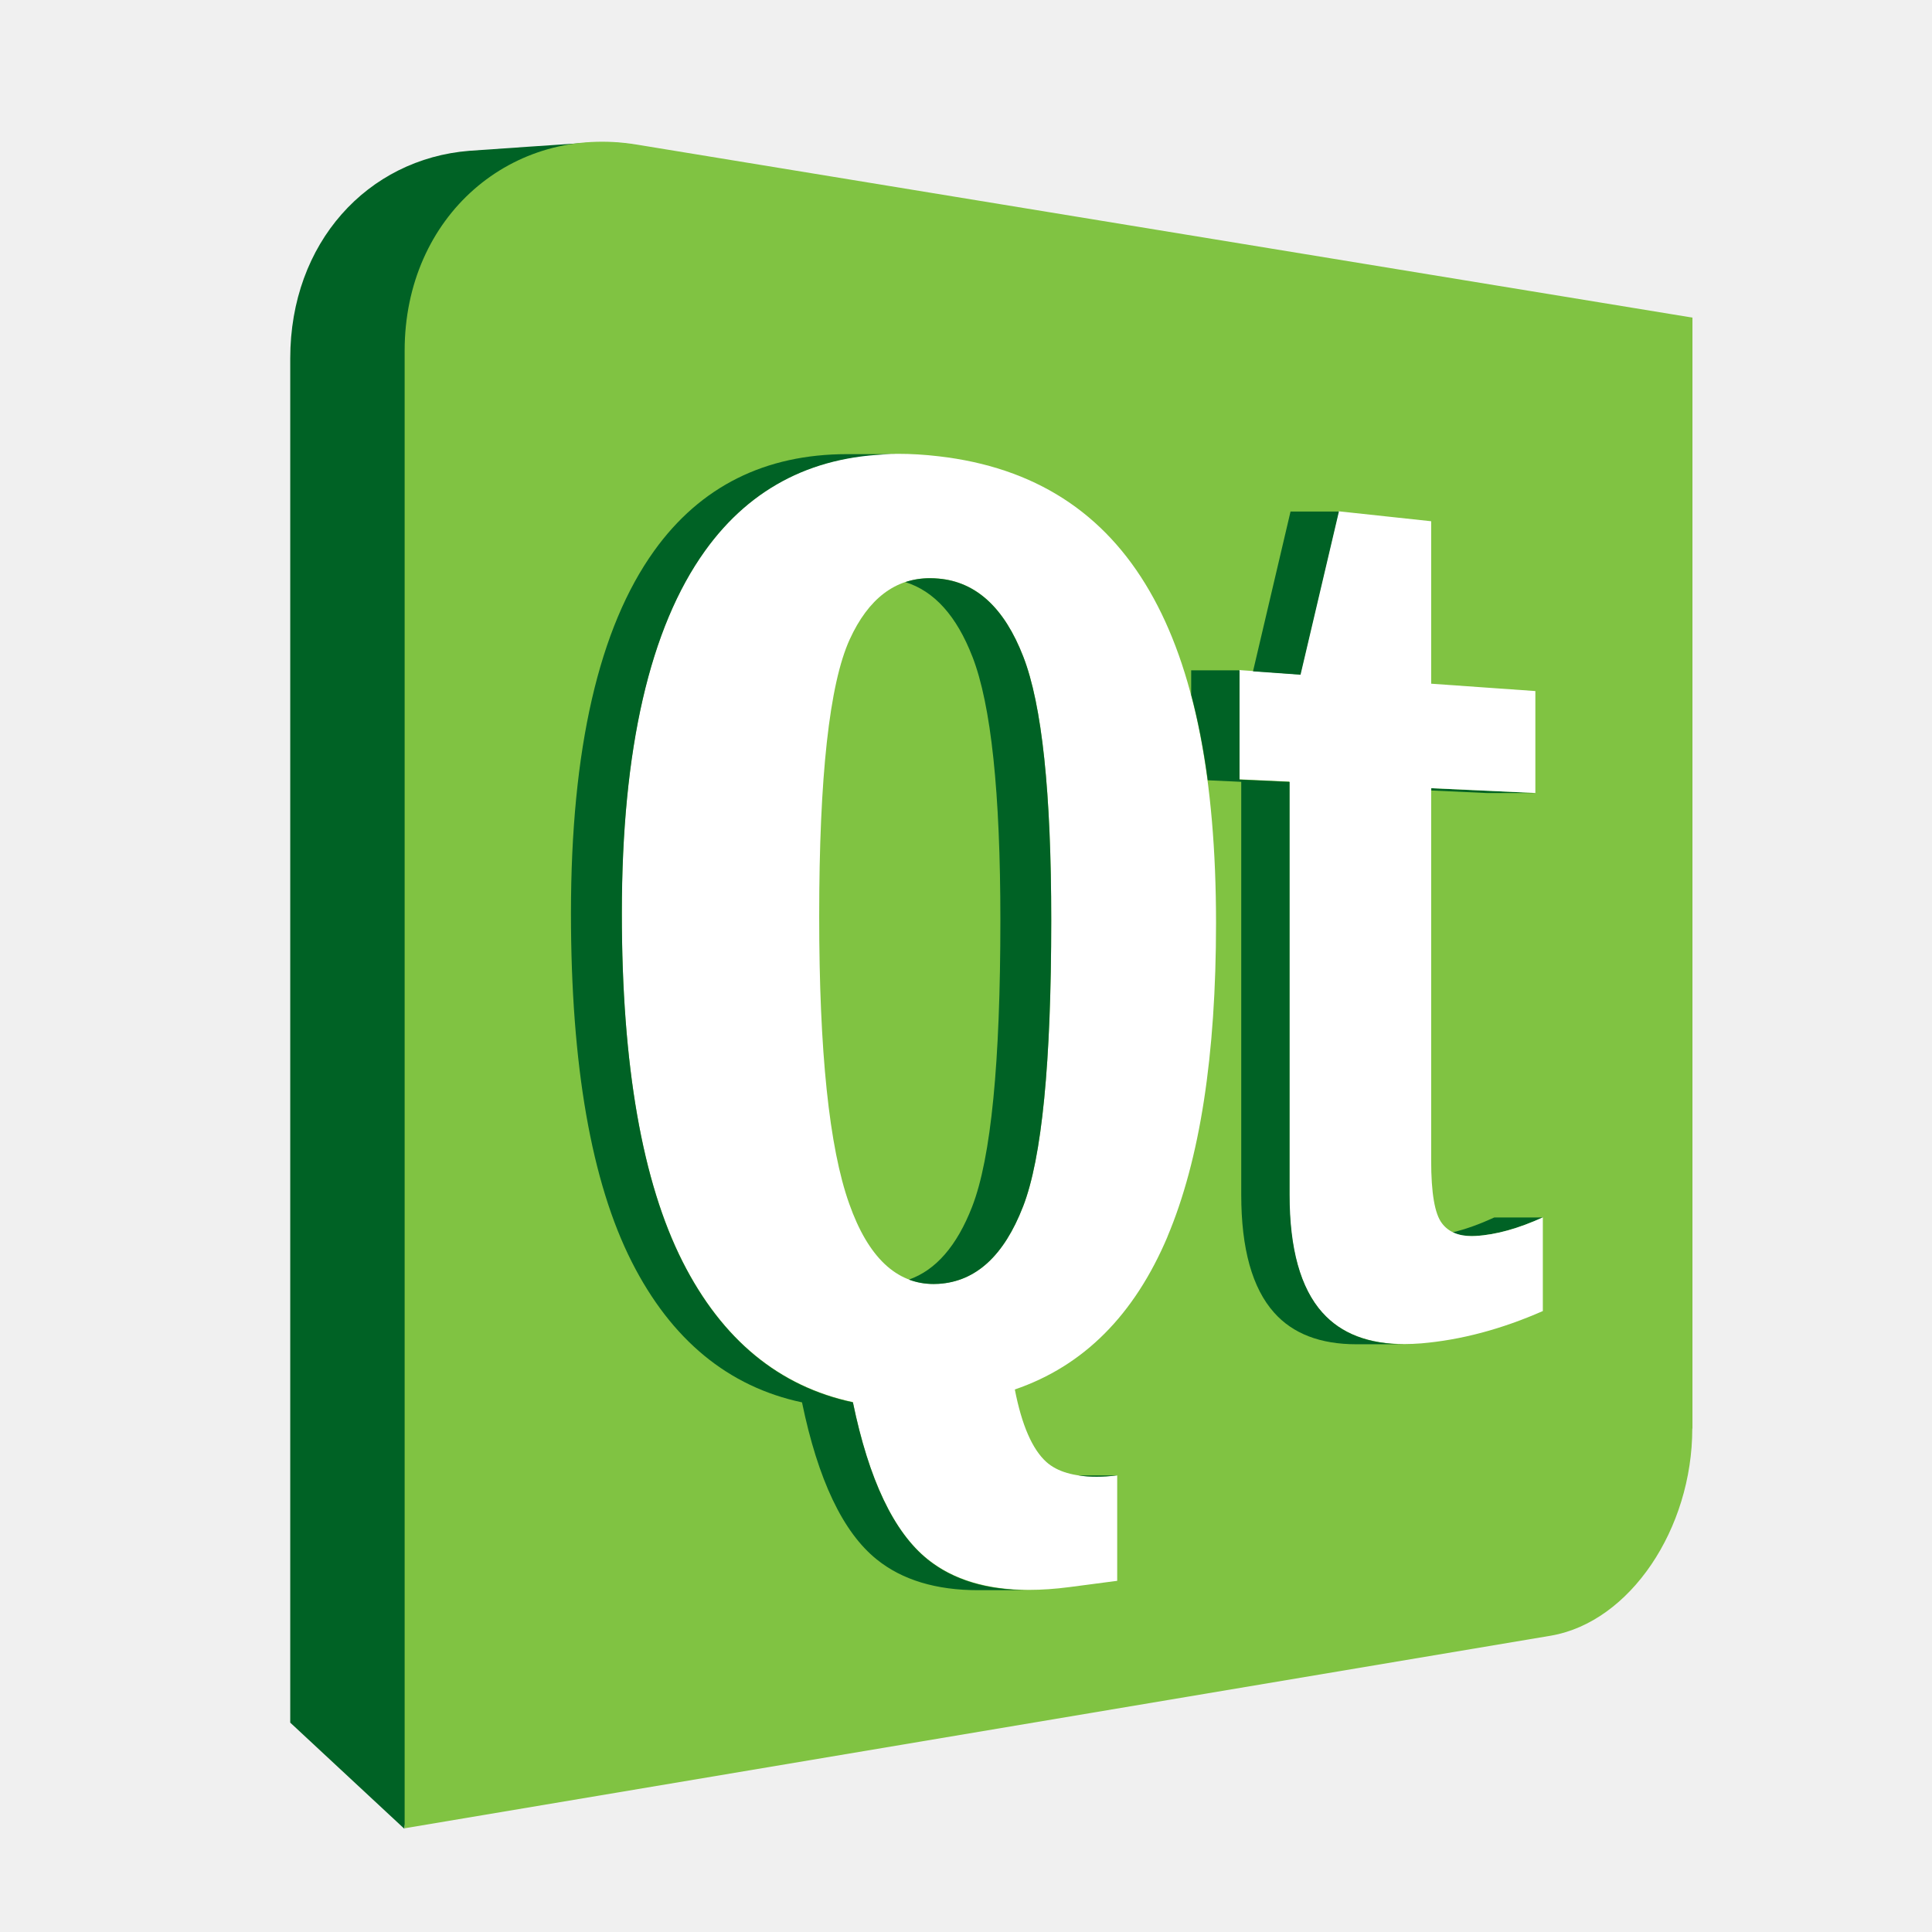
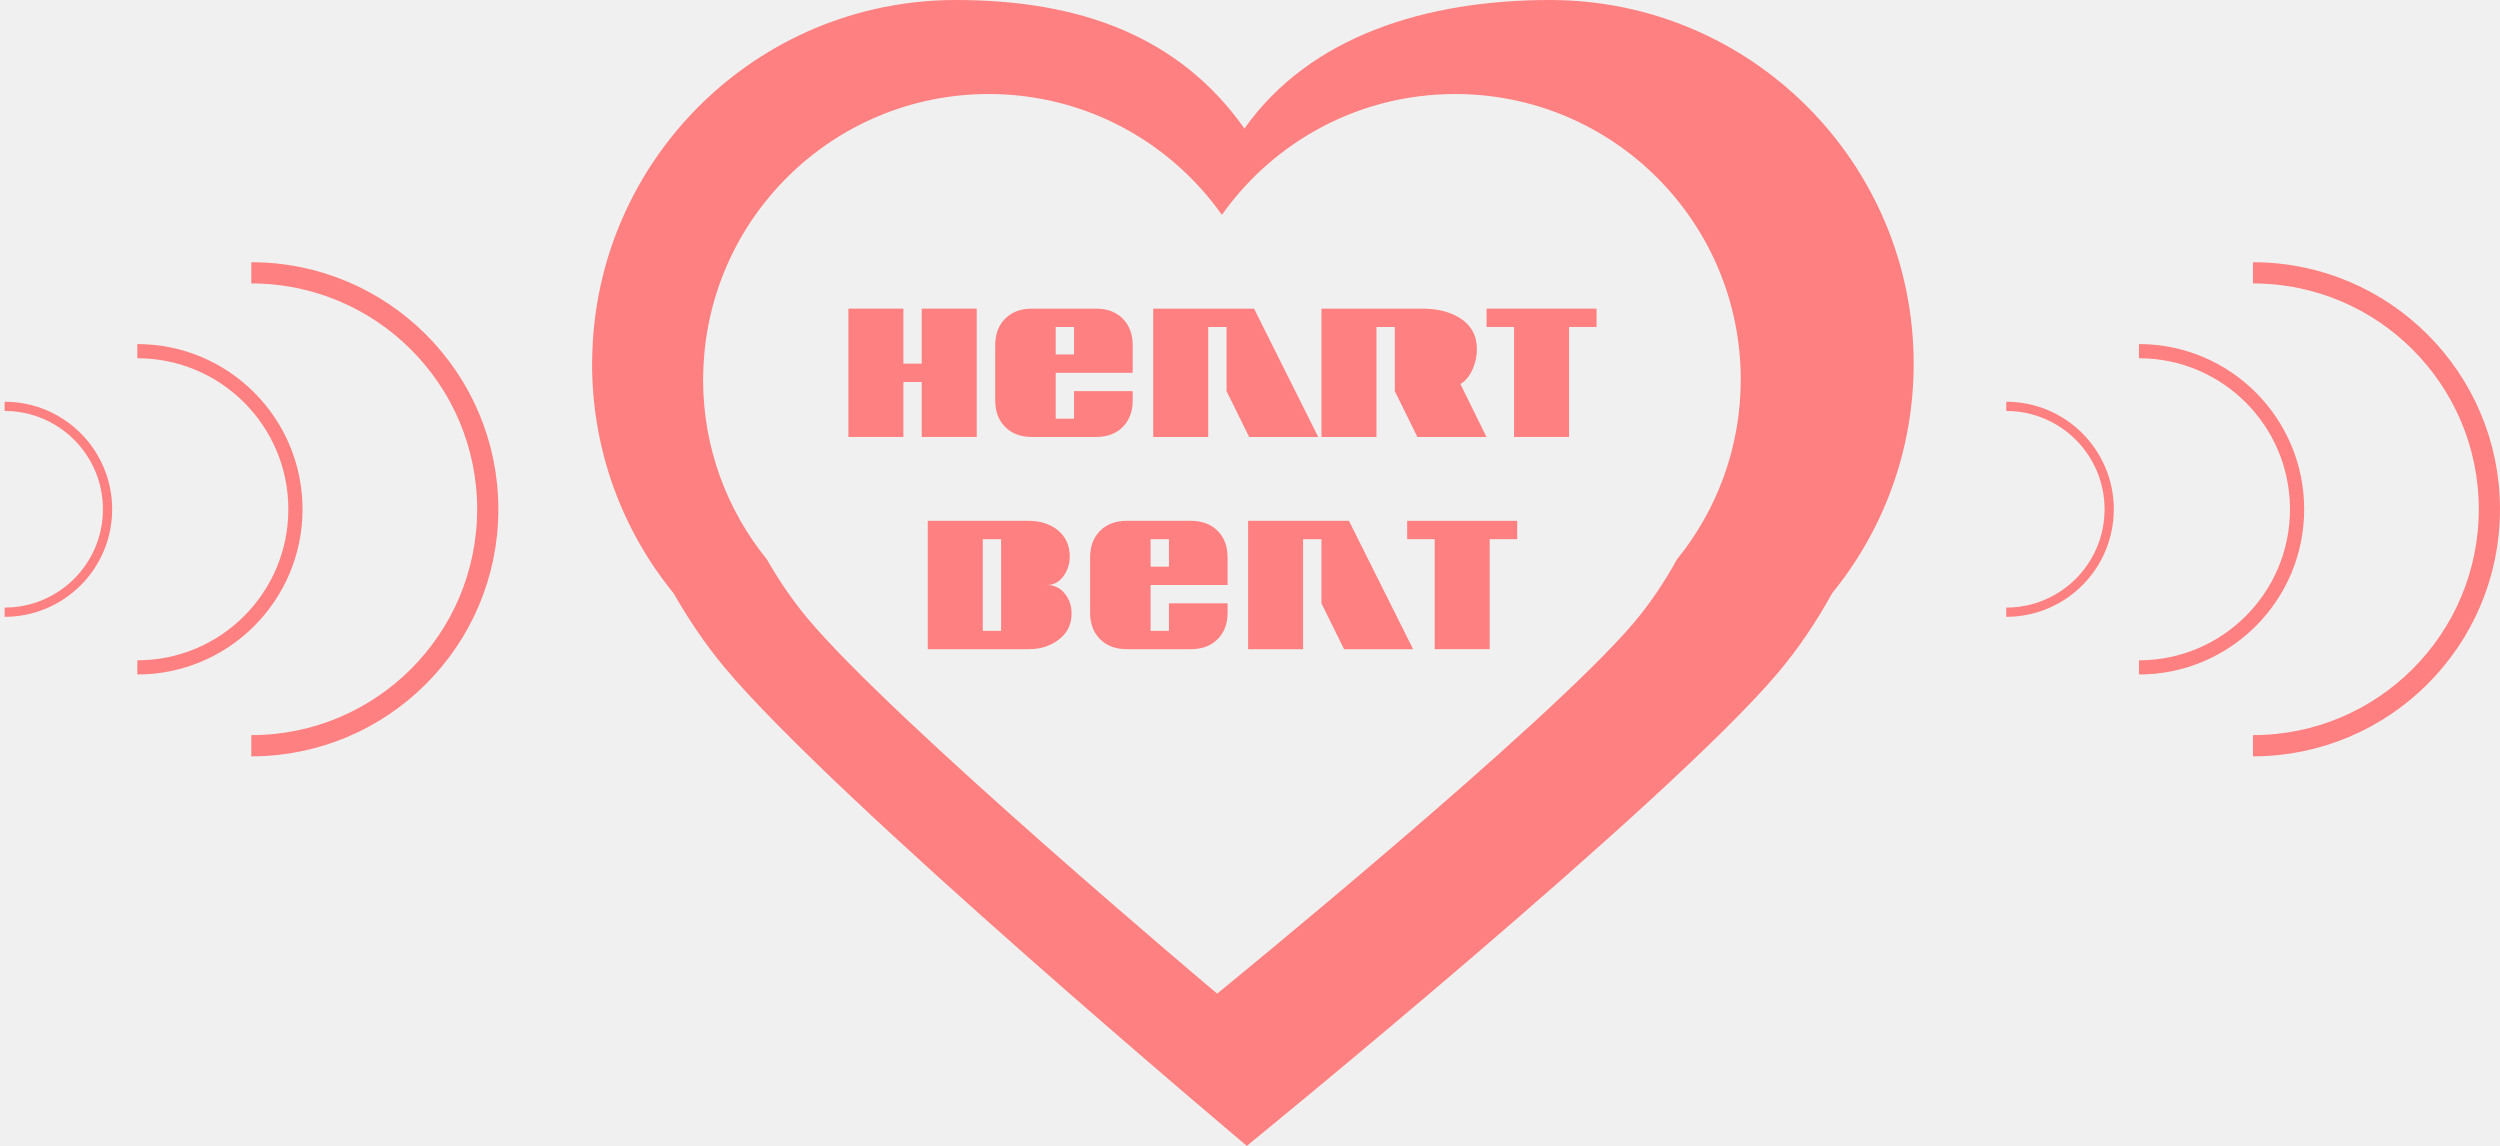
- <svg xmlns="http://www.w3.org/2000/svg" height="44px" version="1.1" viewBox="0 0 44 44" width="44px" x="0px" y="0px" id="svg2">
-   <defs id="defs16">
-     </defs>
-   <g transform="matrix(0.1830878,0,0,0.1830878,6.610095,3.23852)" id="g3">
-     <path d="M 43.09,0.359 C 40.94,0.004 38.84,-0.082 36.81,0.078 31.968,0.395 27.123,0.736 22.28,1.07 9.62,2.082 0,12.5 0,26.89 l 0,169.7 14.19,13.2 28.87,-209.42 0.03,-0.011 z" style="fill:#006225" id="path5" />
-     <path d="m 174.4,160 c 0,12.5 -7.75,24.07 -17.57,25.77 L 14.23,209.73 V 25.93 C 14.23,9.21 27.57,-2.27 43.12,0.3 l 131.3,21.52 v 138.2 z" style="fill:#80c342" id="path7" />
-     <path d="m 154.9,80.96 -12.96,-0.598 0,0.278 6.945,0.32 6.016,0 z" style="fill:#006225" id="path11" />
-     <path d="m 144.6,135.6 c 0.66,0.328 1.43,0.476 2.351,0.476 0.161,0 0.329,-0.004 0.497,-0.016 2.55,-0.148 5.32,-0.933 8.343,-2.308 h -6.015 c -1.821,0.832 -3.532,1.457 -5.176,1.848 z" style="fill:#006225" id="path13" />
-     <path id="path17" style="fill:#ffffff" d="m 91.15,132.4 c 2.351,-6.051 3.511,-17.91 3.511,-35.62 0,-15.89 -1.148,-26.82 -3.484,-32.81 -2.336,-6.027 -5.832,-9.281 -10.52,-9.691 -0.359,-0.031 -0.714,-0.051 -1.058,-0.051 -4.34,0 -7.68,2.535 -10.01,7.625 -2.52,5.543 -3.793,17.04 -3.793,34.44 0,16.82 1.238,28.75 3.734,35.75 2.356,6.672 5.879,9.976 10.5,9.976 0.207,0 0.41,-0.008 0.621,-0.019 4.633,-0.293 8.121,-3.496 10.49,-9.602 m 17.98,3.75 c -4.117,9.707 -10.39,16.06 -18.99,19 0.867,4.449 2.176,7.441 3.922,9.019 1.351,1.211 3.433,1.821 6.222,1.821 0.805,0 1.668,-0.055 2.59,-0.157 v 13.12 l -5.961,0.782 c -1.758,0.23 -3.426,0.343 -5.004,0.343 -5.218,0 -9.445,-1.265 -12.62,-3.824 -4.207,-3.379 -7.308,-9.894 -9.297,-19.54 -9.136,-1.945 -16.26,-7.754 -21.19,-17.5 -5.004,-9.902 -7.551,-24.39 -7.551,-43.34 0,-20.43 3.484,-35.51 10.34,-45.07 5.789,-8.07 13.86,-12.04 24.02,-12.04 1.629,0 3.309,0.102 5.043,0.305 11.95,1.375 20.62,7.016 26.26,16.79 5.535,9.562 8.254,23.27 8.254,41.26 0,16.48 -2,29.45 -6.043,39.02 z M 130.4,45.91 l 11.52,1.238 0,20.21 12.96,0.914 0,12.68 -12.96,-0.598 0,46.33 c 0,4.032 0.445,6.625 1.34,7.789 0.8,1.067 2.046,1.594 3.71,1.594 0.161,0 0.329,-0.004 0.497,-0.016 2.55,-0.148 5.32,-0.933 8.343,-2.308 v 11.65 c -5.136,2.258 -10.18,3.598 -15.12,4.02 -0.718,0.055 -1.41,0.086 -2.078,0.086 -4.48,0 -7.906,-1.301 -10.25,-3.934 -2.73,-3.051 -4.09,-7.949 -4.09,-14.67 V 79.535 L 118.046,79.25 V 65.66 l 7.586,0.547 4.773,-20.3 z" />
-     <path d="m 100.3,166 c 0.809,0 1.672,-0.055 2.59,-0.157 H 98.054 C 98.73,165.949 99.507,166 100.3,166 z" style="fill:#006225" id="path19" />
-     <path id="path21" style="fill:#006225" d="m 84.85,63.98 c 2.336,5.997 3.484,16.92 3.484,32.81 0,17.7 -1.16,29.57 -3.512,35.62 -1.894,4.879 -4.527,7.902 -7.863,9.07 0.965,0.368 1.992,0.551 3.078,0.551 0.207,0 0.41,-0.008 0.621,-0.019 4.633,-0.293 8.121,-3.496 10.49,-9.602 2.351,-6.051 3.511,-17.91 3.511,-35.62 0,-15.89 -1.148,-26.82 -3.484,-32.81 -2.336,-6.027 -5.832,-9.281 -10.52,-9.691 -0.359,-0.031 -0.714,-0.051 -1.058,-0.051 -1.09,0 -2.117,0.16 -3.082,0.481 h -0.004 c 3.601,1.121 6.379,4.215 8.336,9.261 z m -2.344,114.3 c -0.113,-0.05 -0.227,-0.105 -0.336,-0.16 -0.012,-0.004 -0.023,-0.012 -0.035,-0.015 -0.102,-0.051 -0.207,-0.106 -0.309,-0.157 -0.019,-0.011 -0.039,-0.019 -0.058,-0.031 -0.09,-0.051 -0.184,-0.098 -0.278,-0.148 -0.027,-0.016 -0.054,-0.036 -0.086,-0.051 -0.082,-0.043 -0.164,-0.09 -0.242,-0.137 -0.039,-0.023 -0.078,-0.047 -0.113,-0.07 -0.07,-0.039 -0.145,-0.082 -0.215,-0.125 -0.047,-0.031 -0.094,-0.059 -0.14,-0.09 -0.059,-0.039 -0.118,-0.074 -0.176,-0.113 -0.059,-0.039 -0.114,-0.075 -0.168,-0.114 -0.051,-0.031 -0.102,-0.066 -0.149,-0.097 -0.066,-0.047 -0.132,-0.094 -0.195,-0.137 -0.039,-0.027 -0.078,-0.055 -0.113,-0.082 -0.078,-0.055 -0.153,-0.113 -0.231,-0.172 -0.023,-0.016 -0.05,-0.035 -0.078,-0.055 -0.098,-0.078 -0.199,-0.156 -0.297,-0.234 -4.207,-3.379 -7.308,-9.894 -9.297,-19.54 -9.136,-1.945 -16.26,-7.754 -21.19,-17.5 -5.004,-9.902 -7.551,-24.39 -7.551,-43.34 0,-20.43 3.484,-35.51 10.34,-45.07 5.789,-8.07 13.86,-12.04 24.02,-12.04 h -6.351 c -10.15,0.008 -18.22,3.977 -24,12.04 -6.855,9.563 -10.34,24.64 -10.34,45.07 0,18.95 2.547,33.44 7.551,43.34 4.934,9.75 12.05,15.56 21.19,17.5 1.989,9.641 5.09,16.16 9.297,19.54 3.176,2.559 7.403,3.824 12.62,3.824 0.098,0 0.199,0 0.297,-0.004 h 5.539 c -3.406,-0.05 -6.383,-0.66 -8.906,-1.828 L 82.498,178.28 z M 128.4,145.6 c -2.73,-3.051 -4.09,-7.949 -4.09,-14.67 V 79.57 l -6.226,-0.285 v -13.59 h -6.016 v 3.035 c 0.871,3.273 1.555,6.82 2.063,10.64 l 4.164,0.192 v 51.36 c 0,6.723 1.367,11.62 4.09,14.67 2.343,2.633 5.765,3.934 10.25,3.934 h 6.015 c -4.48,0 -7.906,-1.301 -10.25,-3.934 z m 2.043,-99.66 -6.016,0 -4.668,19.88 5.911,0.422 4.773,-20.3 z" />
+ <svg xmlns="http://www.w3.org/2000/svg" width="589.071" height="270" id="svg2" version="1.1">
+   <defs id="defs4" />
+   <g id="layer1" transform="translate(-71.92857,-265.2188)">
+     <path style="fill:#ff8080;fill-opacity:1;stroke-width:2.5;stroke-miterlimit:4;stroke-dashoffset:0" d="m 297.156,265.219 c -46.859,0 -84.921,37.604 -85.688,84.281 l -0.031,0 c 0,0 0.031,0.119 0.031,0.125 -0.007,0.436 -0.031,0.875 -0.031,1.312 0,20.511 7.203,39.341 19.219,54.094 3.384,5.928 7.312,11.813 11.906,17.344 25.714,30.952 123.156,112.844 123.156,112.844 0,0 99.411,-80.961 125.125,-111.438 5.006,-5.933 9.234,-12.342 12.812,-18.812 11.991,-14.746 19.188,-33.544 19.188,-54.031 0,-47.339 -38.349,-85.719 -85.688,-85.719 -28.92,0 -56.477,8.342 -72,30.281 -15.523,-21.944 -39.076,-30.281 -68,-30.281 z m 7.75,22.156 c 22.704,0 42.75,11.246 54.938,28.469 12.187,-17.222 32.265,-28.469 54.969,-28.469 37.165,0 67.281,30.116 67.281,67.281 0,16.059 -5.643,30.807 -15.031,42.375 -2.817,5.101 -6.147,10.166 -10.094,14.844 -20.188,23.926 -98.25,87.469 -98.25,87.469 0,0 -76.468,-64.294 -96.656,-88.594 -3.623,-4.361 -6.742,-9.013 -9.406,-13.688 -9.405,-11.574 -15.062,-26.331 -15.062,-42.406 0,-0.317 0.027,-0.622 0.031,-0.938 -0.002,-0.012 -0.031,-0.156 -0.031,-0.156 l 0.031,0 c 0.591,-36.654 30.486,-66.188 67.281,-66.188 z" id="path2987" />
+     <g id="g3963" transform="translate(105.7143,60)" />
+     <g id="g4062" transform="matrix(0.97375,0,0,0.97375,2.341973,13.38613)">
+       <g transform="matrix(0.8062473,0,0,0.8062473,156.3668,115.9184)" id="g3963-2" style="fill:#ffffff" />
+     </g>
+     <g id="g4068" transform="translate(-10,0)">
+       <path d="m 312.074,368.182 -12.96,0 0,-12.96 -4.32,0 0,12.96 -12.96,0 0,-30.24 12.96,0 0,12.96 4.32,0 0,-12.96 12.96,0 0,30.24" style="font-size:48px;font-style:normal;font-variant:normal;font-weight:normal;font-stretch:normal;text-align:center;line-height:125%;letter-spacing:0px;word-spacing:0px;text-anchor:middle;fill:#ff8080;fill-opacity:1;stroke:none;font-family:Contour Generator;-inkscape-font-specification:Contour Generator" id="path3010" />
+       <path d="m 348.828,359.542 c -3e-5,2.624 -0.784,4.72 -2.352,6.288 -1.568,1.568 -3.664,2.352 -6.288,2.352 l -15.12,0 c -2.624,0 -4.72,-0.784 -6.288,-2.352 -1.568,-1.568 -2.352,-3.664 -2.352,-6.288 l 0,-12.96 c 0,-2.624 0.784,-4.72 2.352,-6.288 1.568,-1.568 3.664,-2.352 6.288,-2.352 l 15.12,0 c 2.624,3e-5 4.72,0.784 6.288,2.352 1.568,1.568 2.352,3.664 2.352,6.288 l 0,6.48 -18.144,0 0,10.8 4.32,0 0,-6.48 13.824,0 0,2.16 m -13.824,-10.8 0,-6.48 -4.32,0 0,6.48 4.32,0" style="font-size:48px;font-style:normal;font-variant:normal;font-weight:normal;font-stretch:normal;text-align:center;line-height:125%;letter-spacing:0px;word-spacing:0px;text-anchor:middle;fill:#ff8080;fill-opacity:1;stroke:none;font-family:Contour Generator;-inkscape-font-specification:Contour Generator" id="path3012" />
+       <path d="m 392.538,368.182 -16.272,0 -5.328,-10.8 0,-15.12 -4.32,0 0,25.92 -12.96,0 0,-30.24 23.76,0 15.12,30.24" style="font-size:48px;font-style:normal;font-variant:normal;font-weight:normal;font-stretch:normal;text-align:center;line-height:125%;letter-spacing:0px;word-spacing:0px;text-anchor:middle;fill:#ff8080;fill-opacity:1;stroke:none;font-family:Contour Generator;-inkscape-font-specification:Contour Generator" id="path3014" />
+       <path d="m 432.183,368.182 -16.272,0 -5.328,-10.8 0,-15.12 -4.32,0 0,25.92 -12.96,0 0,-30.24 23.76,0 c 3.456,3e-5 6.352,0.704 8.688,2.112 2.784,1.696 4.176,4.176 4.176,7.44 -4e-5,1.568 -0.32,3.104 -0.96,4.608 -0.736,1.728 -1.712,2.928 -2.928,3.6 l 6.144,12.48" style="font-size:48px;font-style:normal;font-variant:normal;font-weight:normal;font-stretch:normal;text-align:center;line-height:125%;letter-spacing:0px;word-spacing:0px;text-anchor:middle;fill:#ff8080;fill-opacity:1;stroke:none;font-family:Contour Generator;-inkscape-font-specification:Contour Generator" id="path3016" />
+       <path d="m 458.125,342.262 -6.48,0 0,25.92 -12.96,0 0,-25.92 -6.48,0 0,-4.32 25.92,0 0,4.32" style="font-size:48px;font-style:normal;font-variant:normal;font-weight:normal;font-stretch:normal;text-align:center;line-height:125%;letter-spacing:0px;word-spacing:0px;text-anchor:middle;fill:#ff8080;fill-opacity:1;stroke:none;font-family:Contour Generator;-inkscape-font-specification:Contour Generator" id="path3018" />
+       <path d="m 334.425,409.782 c -3e-5,2.656 -1.072,4.752 -3.216,6.288 -1.888,1.408 -4.192,2.112 -6.912,2.112 l -23.76,0 0,-30.24 23.76,0 c 2.688,3e-5 4.944,0.704 6.768,2.112 1.952,1.568 2.928,3.664 2.928,6.288 -3e-5,1.664 -0.464,3.168 -1.392,4.512 -1.024,1.472 -2.352,2.208 -3.984,2.208 1.76,2e-5 3.184,0.704 4.272,2.112 1.024,1.28 1.536,2.816 1.536,4.608 m -16.608,4.08 0,-21.6 -4.32,0 0,21.6 4.32,0" style="font-size:48px;font-style:normal;font-variant:normal;font-weight:normal;font-stretch:normal;text-align:center;line-height:125%;letter-spacing:0px;word-spacing:0px;text-anchor:middle;fill:#ff8080;fill-opacity:1;stroke:none;font-family:Contour Generator;-inkscape-font-specification:Contour Generator" id="path3020" />
+       <path d="m 371.187,409.542 c -3e-5,2.624 -0.784,4.72 -2.352,6.288 -1.568,1.568 -3.664,2.352 -6.288,2.352 l -15.12,0 c -2.624,0 -4.72,-0.784 -6.288,-2.352 -1.568,-1.568 -2.352,-3.664 -2.352,-6.288 l 0,-12.96 c -1e-5,-2.624 0.784,-4.72 2.352,-6.288 1.568,-1.568 3.664,-2.352 6.288,-2.352 l 15.12,0 c 2.624,3e-5 4.72,0.784 6.288,2.352 1.568,1.568 2.352,3.664 2.352,6.288 l 0,6.48 -18.144,0 0,10.8 4.32,0 0,-6.48 13.824,0 0,2.16 m -13.824,-10.8 0,-6.48 -4.32,0 0,6.48 4.32,0" style="font-size:48px;font-style:normal;font-variant:normal;font-weight:normal;font-stretch:normal;text-align:center;line-height:125%;letter-spacing:0px;word-spacing:0px;text-anchor:middle;fill:#ff8080;fill-opacity:1;stroke:none;font-family:Contour Generator;-inkscape-font-specification:Contour Generator" id="path3022" />
+       <path d="m 414.897,418.182 -16.272,0 -5.328,-10.8 0,-15.12 -4.32,0 0,25.92 -12.96,0 0,-30.24 23.76,0 15.12,30.24" style="font-size:48px;font-style:normal;font-variant:normal;font-weight:normal;font-stretch:normal;text-align:center;line-height:125%;letter-spacing:0px;word-spacing:0px;text-anchor:middle;fill:#ff8080;fill-opacity:1;stroke:none;font-family:Contour Generator;-inkscape-font-specification:Contour Generator" id="path3024" />
+       <path d="m 439.422,392.262 -6.48,0 0,25.92 -12.96,0 0,-25.92 -6.48,0 0,-4.32 25.92,0 0,4.32" style="font-size:48px;font-style:normal;font-variant:normal;font-weight:normal;font-stretch:normal;text-align:center;line-height:125%;letter-spacing:0px;word-spacing:0px;text-anchor:middle;fill:#ff8080;fill-opacity:1;stroke:none;font-family:Contour Generator;-inkscape-font-specification:Contour Generator" id="path3026" />
+     </g>
+     <g transform="matrix(0.8062473,0,0,0.8062473,142.9382,528.347)" id="g3967-1-1" style="fill:#ffffff">
+       <g id="g3963-2-2" style="fill:#ffffff">
+         <g id="g3892">
+           <g id="g3904" />
+         </g>
+       </g>
+     </g>
+     <g id="g4134" transform="translate(-14,-140)">
+       <path id="path4060" d="m 145.143,469.505 c 30.77,0 55.714,24.944 55.714,55.714 0,30.77 -24.944,55.714 -55.714,55.714" style="fill:none;stroke:#ff8080;stroke-width:5;stroke-miterlimit:4;stroke-opacity:1;stroke-dashoffset:0" />
+       <path id="path4060-9-1" d="m 87.017,500.967 c 13.394,0 24.252,10.858 24.252,24.252 0,13.394 -10.858,24.252 -24.252,24.252" style="fill:none;stroke:#ff8080;stroke-width:2.176;stroke-miterlimit:4;stroke-opacity:1;stroke-dashoffset:0" />
+       <path id="path4060-4" d="m 118.286,487.963 c 20.576,0 37.257,16.68 37.257,37.257 0,20.576 -16.68,37.257 -37.257,37.257" style="fill:none;stroke:#ff8080;stroke-width:3.344;stroke-miterlimit:4;stroke-opacity:1;stroke-dashoffset:0" />
+     </g>
+     <g id="g4134-0" transform="translate(457.6429,-140)">
+       <path id="path4060-3" d="m 145.143,469.505 c 30.77,0 55.714,24.944 55.714,55.714 0,30.77 -24.944,55.714 -55.714,55.714" style="fill:none;stroke:#ff8080;stroke-width:5;stroke-miterlimit:4;stroke-opacity:1;stroke-dashoffset:0" />
+       <path id="path4060-9-1-4" d="m 87.017,500.967 c 13.394,0 24.252,10.858 24.252,24.252 0,13.394 -10.858,24.252 -24.252,24.252" style="fill:none;stroke:#ff8080;stroke-width:2.176;stroke-miterlimit:4;stroke-opacity:1;stroke-dashoffset:0" />
+       <path id="path4060-4-5" d="m 118.286,487.963 c 20.576,0 37.257,16.68 37.257,37.257 0,20.576 -16.68,37.257 -37.257,37.257" style="fill:none;stroke:#ff8080;stroke-width:3.344;stroke-miterlimit:4;stroke-opacity:1;stroke-dashoffset:0" />
+     </g>
  </g>
</svg>
